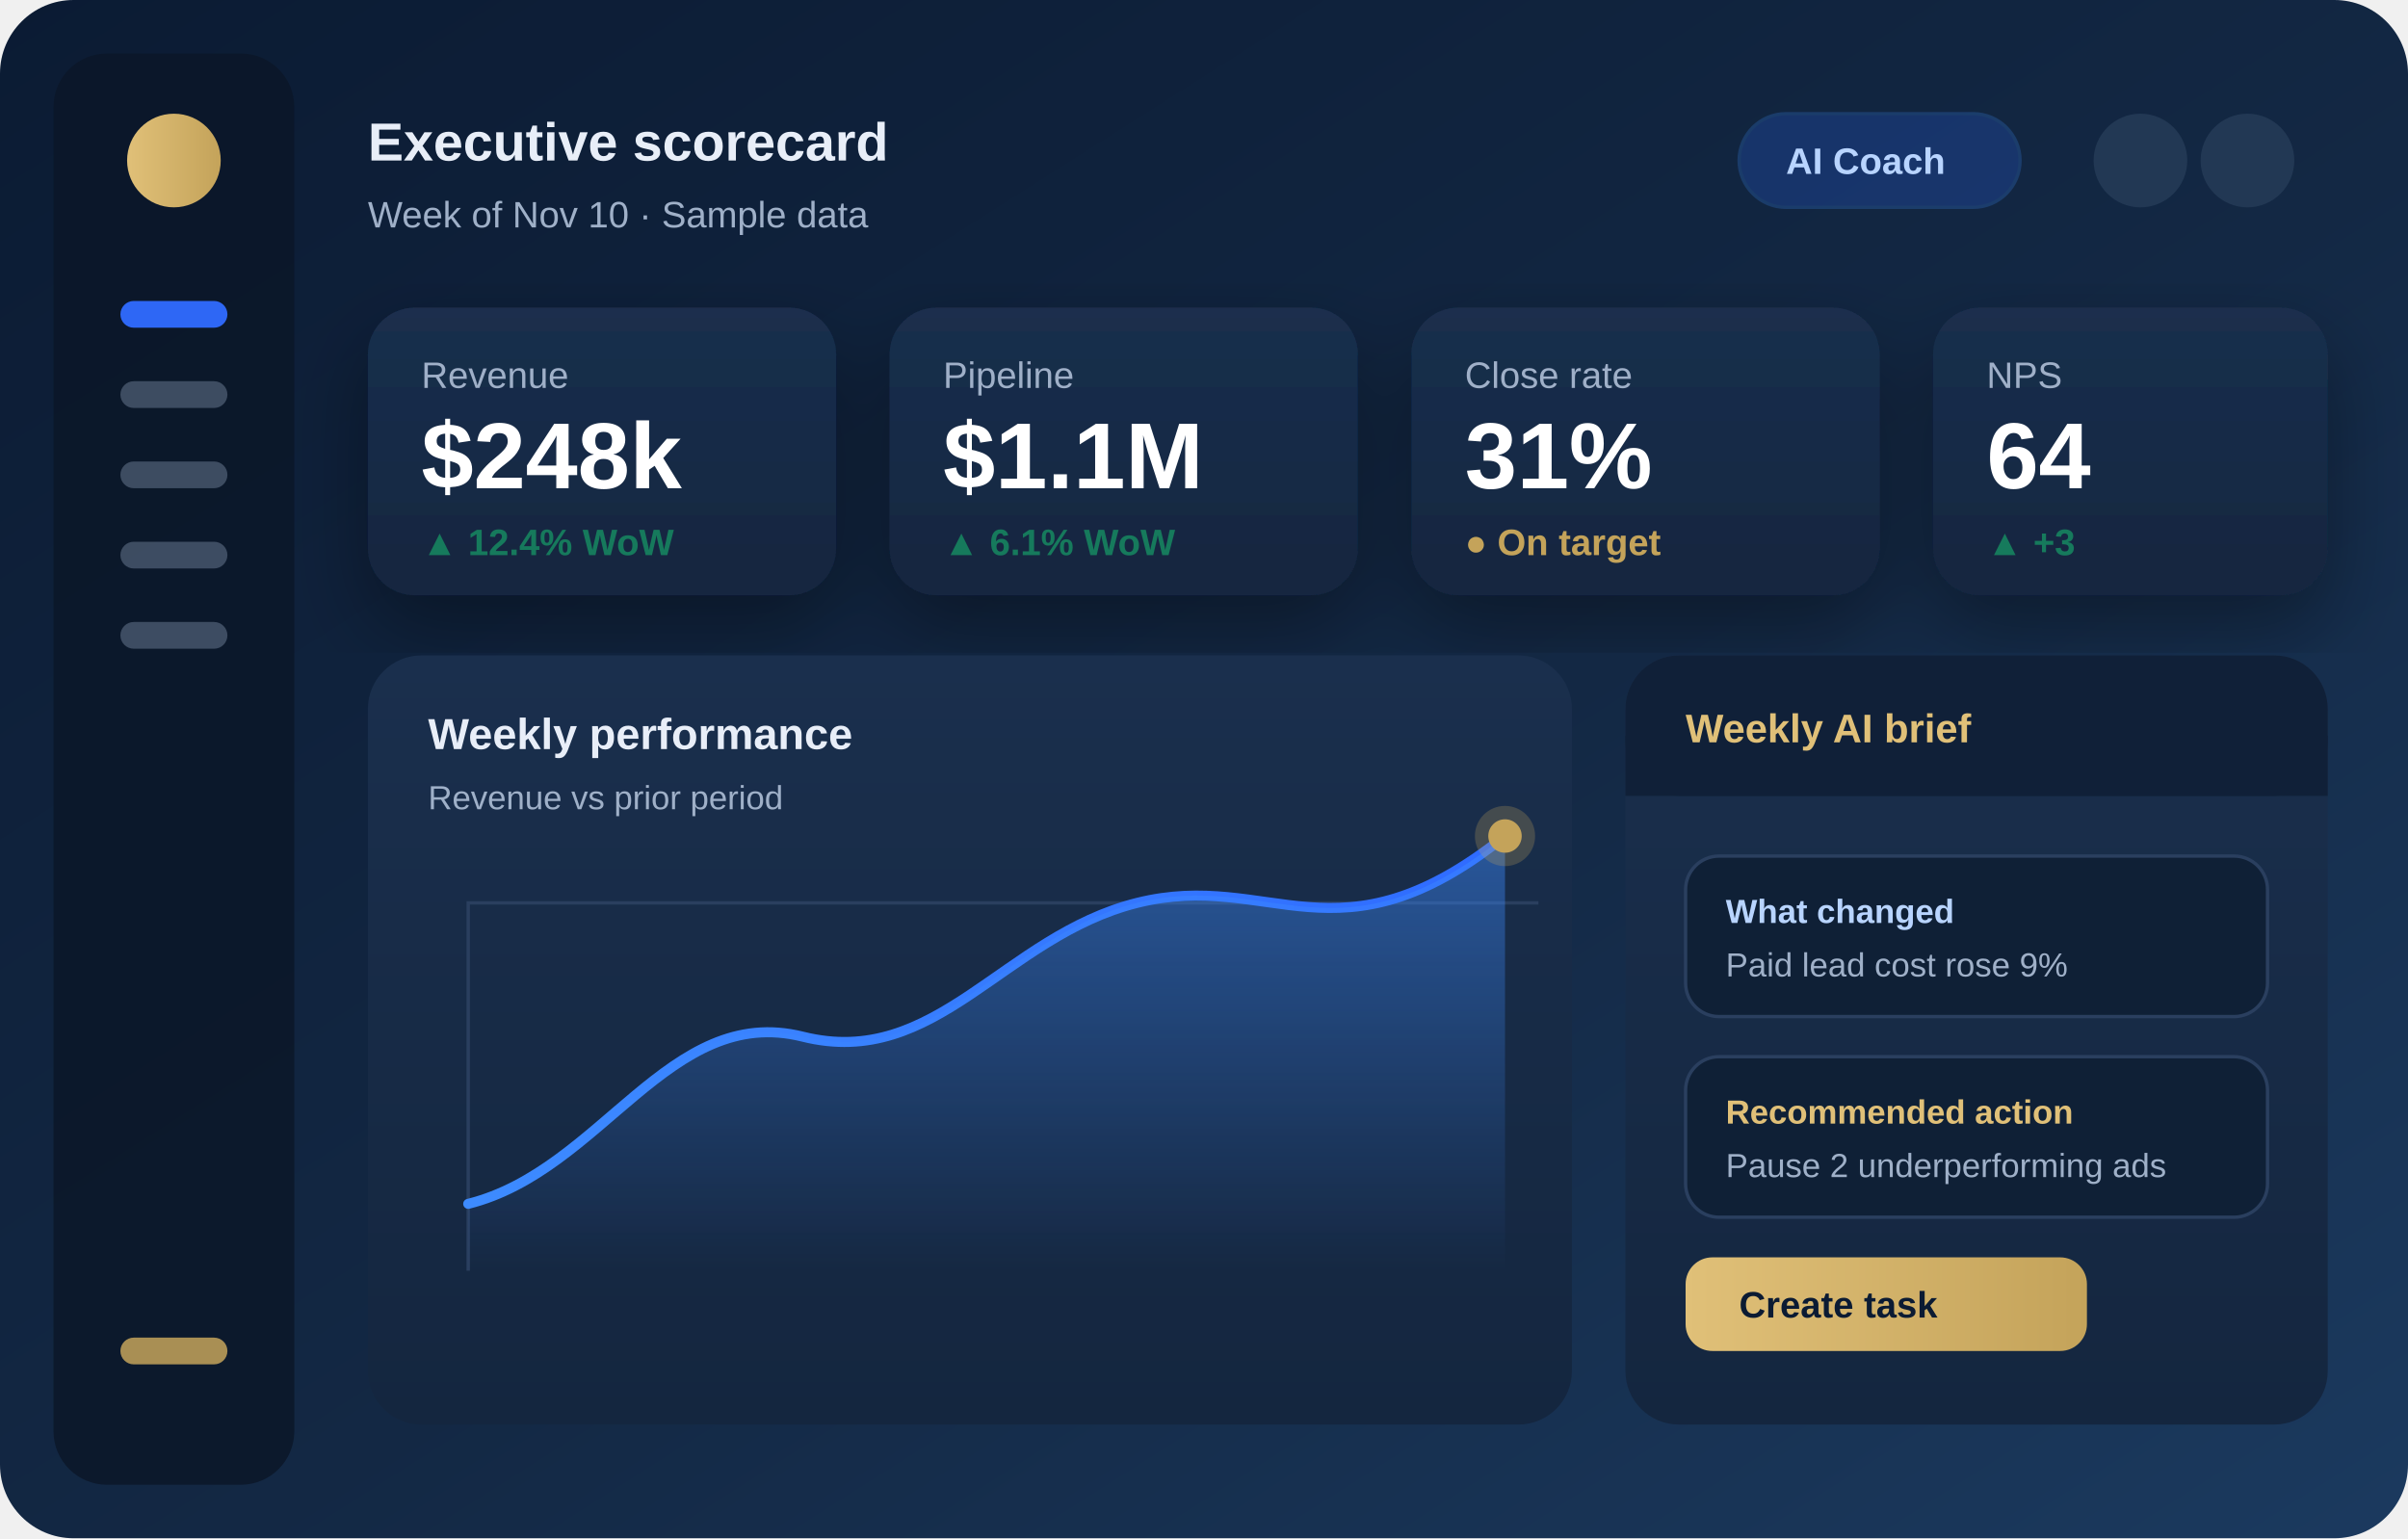
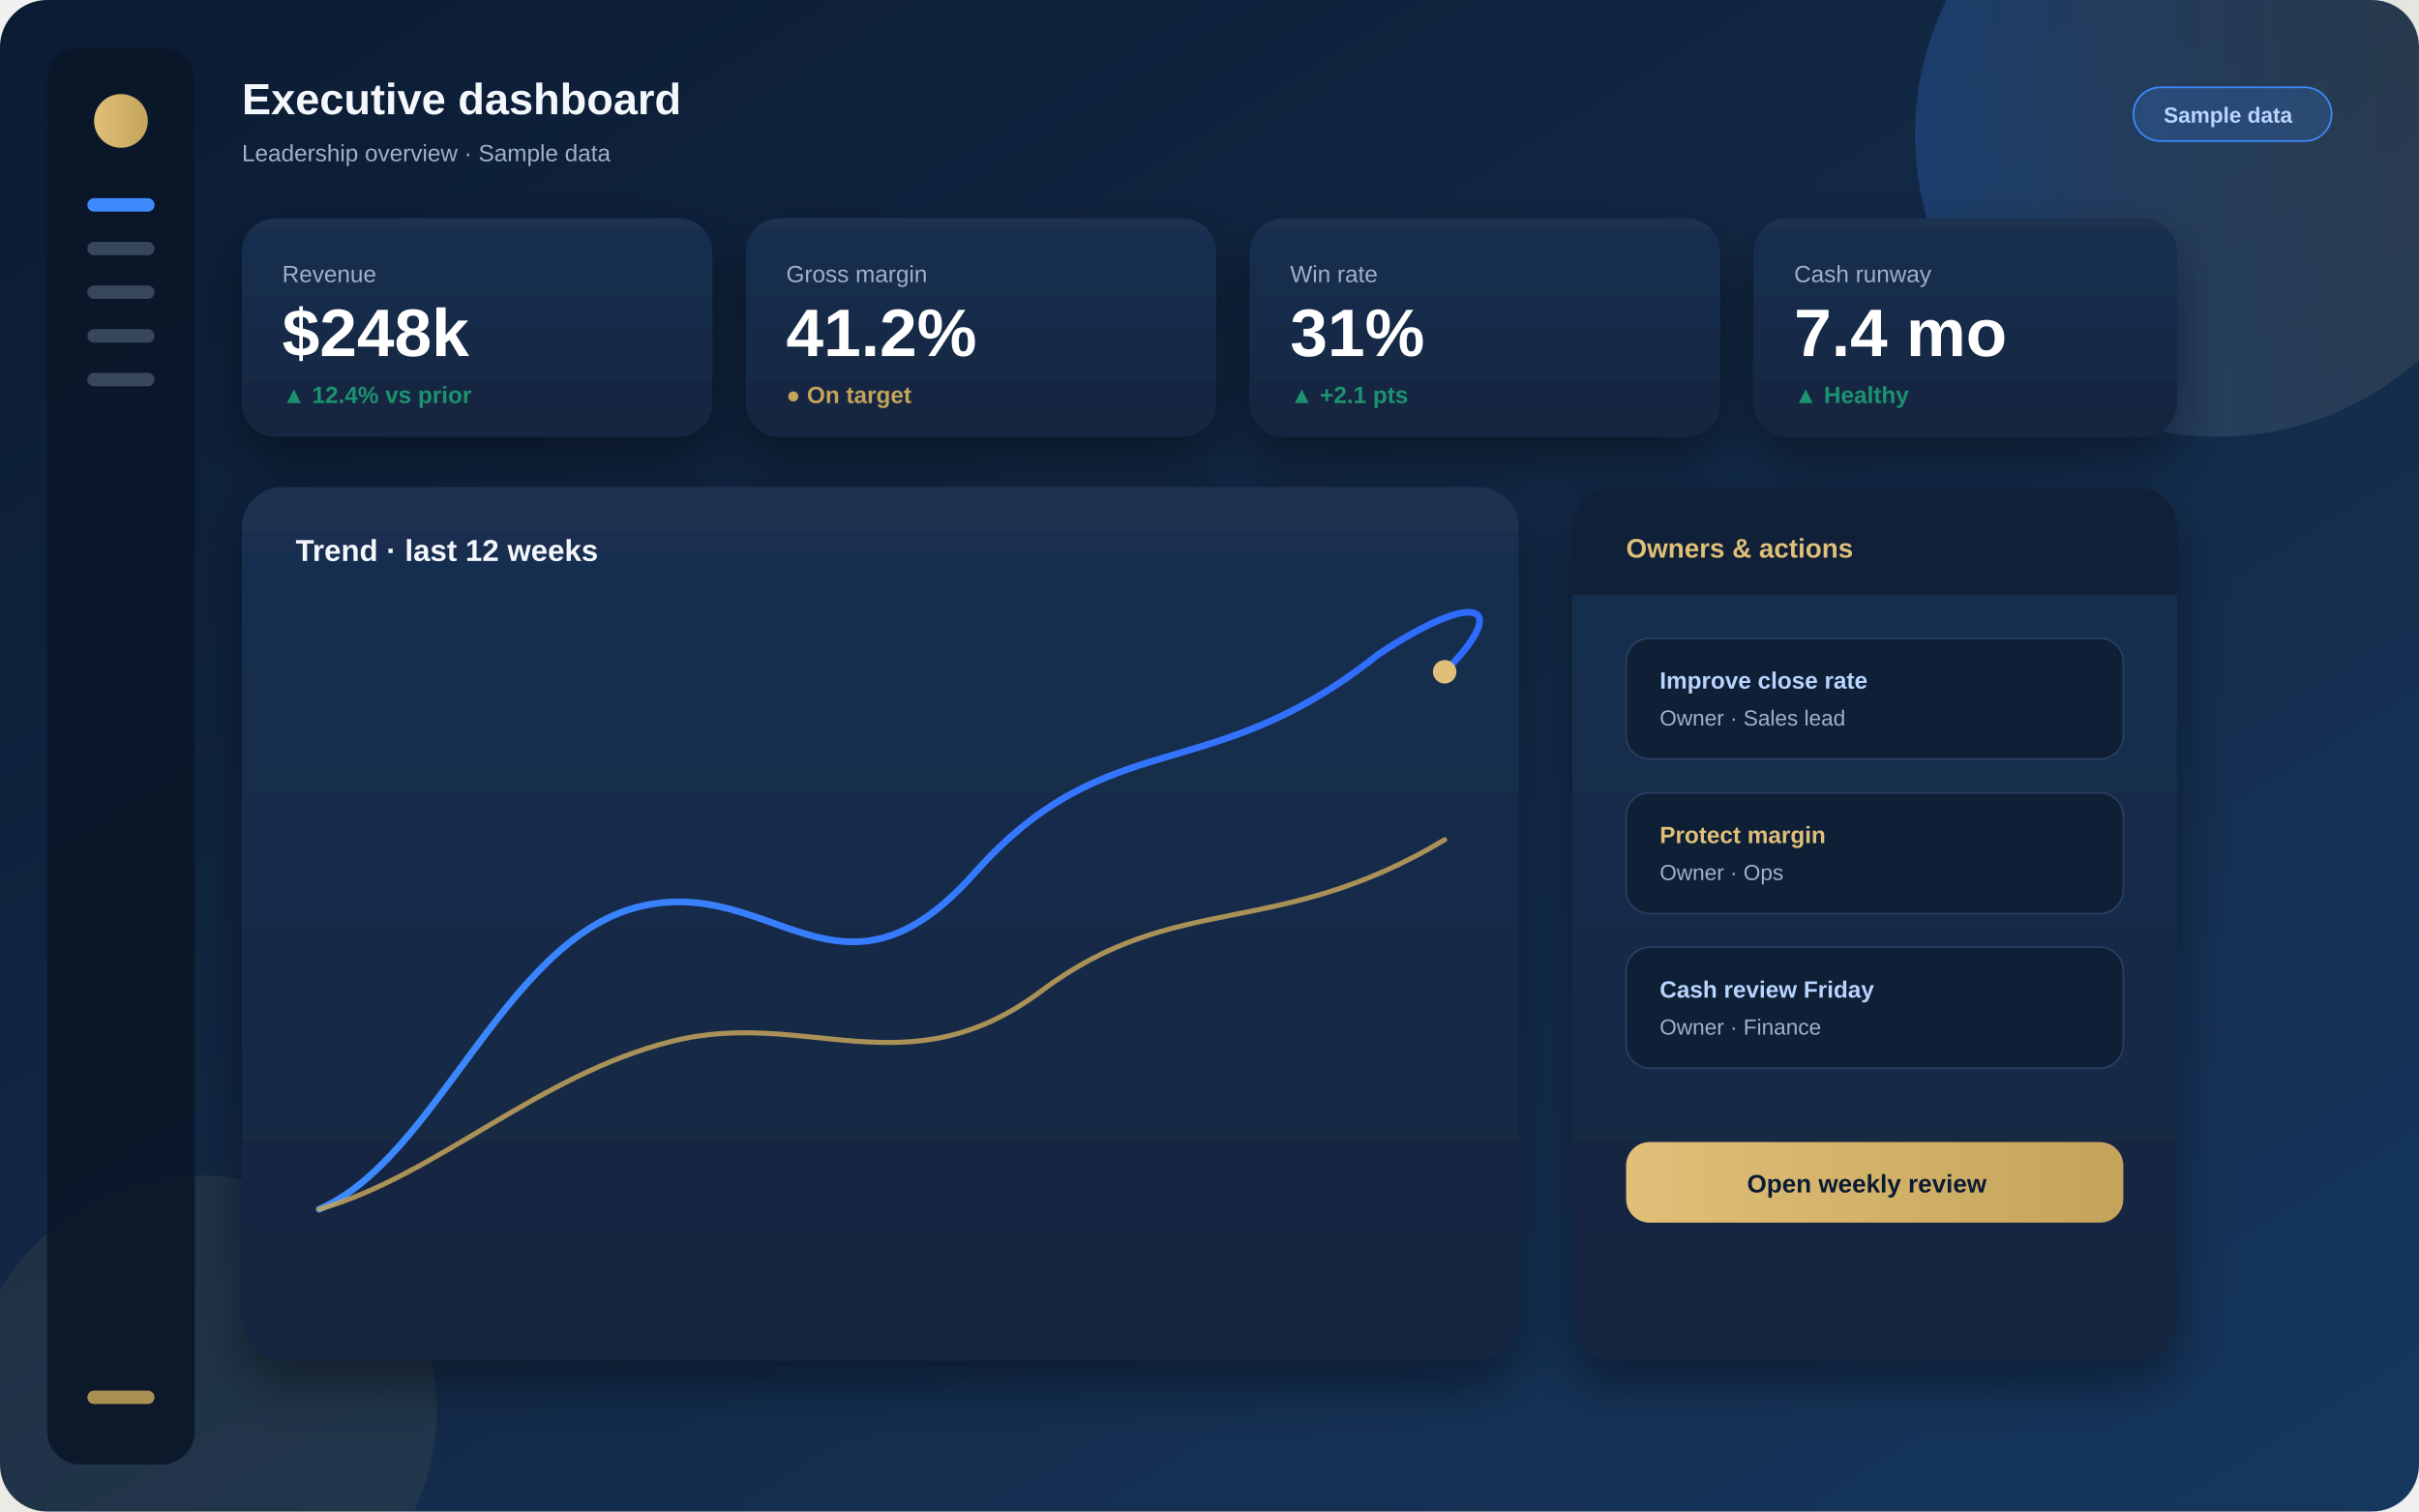
- <svg xmlns="http://www.w3.org/2000/svg" viewBox="0 0 720 460" role="img" aria-labelledby="dashTitle dashDesc">
+ <svg xmlns="http://www.w3.org/2000/svg" width="1440" height="900" viewBox="0 0 1440 900" role="img">
  <defs>
    <linearGradient id="bg" x1="0" y1="0" x2="1" y2="1">
      <stop offset="0%" stop-color="#0B1B33" />
-       <stop offset="55%" stop-color="#132844" />
-       <stop offset="100%" stop-color="#1B3A5F" />
+       <stop offset="45%" stop-color="#122844" />
+       <stop offset="100%" stop-color="#16375F" />
    </linearGradient>
    <linearGradient id="card" x1="0" y1="0" x2="0" y2="1">
-       <stop offset="0%" stop-color="#1A2F4D" />
-       <stop offset="100%" stop-color="#14263F" />
+       <stop offset="0%" stop-color="#1A3050" />
+       <stop offset="100%" stop-color="#13263F" />
    </linearGradient>
    <linearGradient id="blue" x1="0" y1="0" x2="1" y2="0">
      <stop offset="0%" stop-color="#3D8BFF" />
      <stop offset="100%" stop-color="#2F6BFF" />
    </linearGradient>
    <linearGradient id="gold" x1="0" y1="0" x2="1" y2="0">
      <stop offset="0%" stop-color="#E0C078" />
      <stop offset="100%" stop-color="#C4A35A" />
    </linearGradient>
-     <linearGradient id="chart" x1="0" y1="0" x2="0" y2="1">
-       <stop offset="0%" stop-color="#3D8BFF" stop-opacity="0.45" />
-       <stop offset="100%" stop-color="#3D8BFF" stop-opacity="0" />
+     <linearGradient id="mint" x1="0" y1="0" x2="1" y2="0">
+       <stop offset="0%" stop-color="#1D9270" />
+       <stop offset="100%" stop-color="#157A5C" />
    </linearGradient>
-     <filter id="soft" x="-20%" y="-20%" width="140%" height="140%">
-       <feDropShadow dx="0" dy="10" stdDeviation="12" flood-color="#000" flood-opacity="0.35" />
+     <linearGradient id="glow" x1="0" y1="0" x2="1" y2="0">
+       <stop offset="0%" stop-color="#3D8BFF" stop-opacity="0.22" />
+       <stop offset="100%" stop-color="#C4A35A" stop-opacity="0.12" />
+     </linearGradient>
+     <filter id="soft" x="-30%" y="-30%" width="160%" height="160%">
+       <feDropShadow dx="0" dy="14" stdDeviation="16" flood-color="#000" flood-opacity="0.4" />
    </filter>
  </defs>
-   <rect width="720" height="460" rx="22" fill="url(#bg)" />
-   <rect x="16" y="16" width="72" height="428" rx="16" fill="#0A1628" opacity="0.85" />
-   <circle cx="52" cy="48" r="14" fill="url(#gold)" />
-   <rect x="36" y="90" width="32" height="8" rx="4" fill="#2F6BFF" opacity="0.95" />
-   <rect x="36" y="114" width="32" height="8" rx="4" fill="#7A8BA3" opacity="0.45" />
-   <rect x="36" y="138" width="32" height="8" rx="4" fill="#7A8BA3" opacity="0.45" />
-   <rect x="36" y="162" width="32" height="8" rx="4" fill="#7A8BA3" opacity="0.45" />
-   <rect x="36" y="186" width="32" height="8" rx="4" fill="#7A8BA3" opacity="0.45" />
-   <rect x="36" y="400" width="32" height="8" rx="4" fill="#C4A35A" opacity="0.85" />
-   <text x="110" y="48" fill="#E8EEF8" font-family="Manrope, Arial, sans-serif" font-size="16" font-weight="700">Executive scorecard</text>
-   <text x="110" y="68" fill="#9FB0C8" font-family="Manrope, Arial, sans-serif" font-size="11">Week of Nov 10 · Sample data</text>
-   <rect x="520" y="34" width="84" height="28" rx="14" fill="#2F6BFF" opacity="0.22" stroke="#3D8BFF" stroke-width="1" />
-   <text x="534" y="52" fill="#B8D4FF" font-family="Manrope, Arial, sans-serif" font-size="11" font-weight="700">AI Coach</text>
-   <circle cx="640" cy="48" r="14" fill="#223854" />
-   <circle cx="672" cy="48" r="14" fill="#223854" />
+   <rect width="1440" height="900" rx="28" fill="url(#bg)" />
+   <circle cx="1320" cy="80" r="180" fill="url(#glow)" />
+   <circle cx="120" cy="840" r="140" fill="#C4A35A" opacity="0.08" />
+   <rect x="28" y="28" width="88" height="844" rx="20" fill="#0A1628" opacity="0.9" />
+   <circle cx="72" cy="72" r="16" fill="url(#gold)" />
+   <rect x="52" y="118" width="40" height="8" rx="4" fill="#3D8BFF" />
+   <rect x="52" y="144" width="40" height="8" rx="4" fill="#7A8BA3" opacity="0.4" />
+   <rect x="52" y="170" width="40" height="8" rx="4" fill="#7A8BA3" opacity="0.4" />
+   <rect x="52" y="196" width="40" height="8" rx="4" fill="#7A8BA3" opacity="0.4" />
+   <rect x="52" y="222" width="40" height="8" rx="4" fill="#7A8BA3" opacity="0.4" />
+   <rect x="52" y="828" width="40" height="8" rx="4" fill="#C4A35A" opacity="0.85" />
+   <text x="144" y="68" fill="#F4F7FC" font-family="Manrope, Arial, sans-serif" font-size="26" font-weight="800">Executive dashboard</text>
+   <text x="144" y="96" fill="#9FB0C8" font-family="Manrope, Arial, sans-serif" font-size="14">Leadership overview · Sample data</text>
+   <rect x="1270" y="52" width="118" height="32" rx="16" fill="rgba(61,139,255,0.18)" stroke="#3D8BFF" stroke-width="1" />
+   <text x="1288" y="73" fill="#B8D4FF" font-family="Manrope, Arial, sans-serif" font-size="13" font-weight="700">Sample data</text>
  <g filter="url(#soft)">
-     <rect x="110" y="92" width="140" height="86" rx="14" fill="url(#card)" />
-     <text x="126" y="116" fill="#9FB0C8" font-family="Manrope, Arial, sans-serif" font-size="11">Revenue</text>
-     <text x="126" y="146" fill="#FFFFFF" font-family="Manrope, Arial, sans-serif" font-size="28" font-weight="700">$248k</text>
-     <text x="126" y="166" fill="#157A5C" font-family="Manrope, Arial, sans-serif" font-size="11" font-weight="700">▲ 12.4% WoW</text>
-     <rect x="266" y="92" width="140" height="86" rx="14" fill="url(#card)" />
-     <text x="282" y="116" fill="#9FB0C8" font-family="Manrope, Arial, sans-serif" font-size="11">Pipeline</text>
-     <text x="282" y="146" fill="#FFFFFF" font-family="Manrope, Arial, sans-serif" font-size="28" font-weight="700">$1.1M</text>
-     <text x="282" y="166" fill="#157A5C" font-family="Manrope, Arial, sans-serif" font-size="11" font-weight="700">▲ 6.1% WoW</text>
-     <rect x="422" y="92" width="140" height="86" rx="14" fill="url(#card)" />
-     <text x="438" y="116" fill="#9FB0C8" font-family="Manrope, Arial, sans-serif" font-size="11">Close rate</text>
-     <text x="438" y="146" fill="#FFFFFF" font-family="Manrope, Arial, sans-serif" font-size="28" font-weight="700">31%</text>
-     <text x="438" y="166" fill="#C4A35A" font-family="Manrope, Arial, sans-serif" font-size="11" font-weight="700">● On target</text>
-     <rect x="578" y="92" width="118" height="86" rx="14" fill="url(#card)" />
-     <text x="594" y="116" fill="#9FB0C8" font-family="Manrope, Arial, sans-serif" font-size="11">NPS</text>
-     <text x="594" y="146" fill="#FFFFFF" font-family="Manrope, Arial, sans-serif" font-size="28" font-weight="700">64</text>
-     <text x="594" y="166" fill="#157A5C" font-family="Manrope, Arial, sans-serif" font-size="11" font-weight="700">▲ +3</text>
+     <rect x="144" y="130" width="280" height="130" rx="20" fill="url(#card)" />
+     <text x="168" y="168" fill="#9FB0C8" font-size="14" font-family="Manrope, Arial, sans-serif">Revenue</text>
+     <text x="168" y="212" fill="#fff" font-size="40" font-weight="800" font-family="Manrope, Arial, sans-serif">$248k</text>
+     <text x="168" y="240" fill="#1D9270" font-size="14" font-weight="700" font-family="Manrope, Arial, sans-serif">▲ 12.4% vs prior</text>
+     <rect x="444" y="130" width="280" height="130" rx="20" fill="url(#card)" />
+     <text x="468" y="168" fill="#9FB0C8" font-size="14" font-family="Manrope, Arial, sans-serif">Gross margin</text>
+     <text x="468" y="212" fill="#fff" font-size="40" font-weight="800" font-family="Manrope, Arial, sans-serif">41.2%</text>
+     <text x="468" y="240" fill="#C4A35A" font-size="14" font-weight="700" font-family="Manrope, Arial, sans-serif">● On target</text>
+     <rect x="744" y="130" width="280" height="130" rx="20" fill="url(#card)" />
+     <text x="768" y="168" fill="#9FB0C8" font-size="14" font-family="Manrope, Arial, sans-serif">Win rate</text>
+     <text x="768" y="212" fill="#fff" font-size="40" font-weight="800" font-family="Manrope, Arial, sans-serif">31%</text>
+     <text x="768" y="240" fill="#1D9270" font-size="14" font-weight="700" font-family="Manrope, Arial, sans-serif">▲ +2.1 pts</text>
+     <rect x="1044" y="130" width="252" height="130" rx="20" fill="url(#card)" />
+     <text x="1068" y="168" fill="#9FB0C8" font-size="14" font-family="Manrope, Arial, sans-serif">Cash runway</text>
+     <text x="1068" y="212" fill="#fff" font-size="40" font-weight="800" font-family="Manrope, Arial, sans-serif">7.4 mo</text>
+     <text x="1068" y="240" fill="#1D9270" font-size="14" font-weight="700" font-family="Manrope, Arial, sans-serif">▲ Healthy</text>
  </g>
-   <rect x="110" y="196" width="360" height="230" rx="16" fill="url(#card)" />
-   <text x="128" y="224" fill="#E8EEF8" font-family="Manrope, Arial, sans-serif" font-size="13" font-weight="700">Weekly performance</text>
-   <text x="128" y="242" fill="#9FB0C8" font-family="Manrope, Arial, sans-serif" font-size="10">Revenue vs prior period</text>
-   <path d="M140 380 L140 270 L460 270" fill="none" stroke="#2A3F5F" stroke-width="1" />
-   <path d="M140 360 C180 350, 200 300, 240 310 C280 320, 300 280, 340 270 C380 260, 400 290, 450 250" fill="none" stroke="url(#blue)" stroke-width="3" stroke-linecap="round" />
-   <path d="M140 360 C180 350, 200 300, 240 310 C280 320, 300 280, 340 270 C380 260, 400 290, 450 250 L450 380 L140 380 Z" fill="url(#chart)" />
-   <circle cx="450" cy="250" r="5" fill="#C4A35A" />
-   <circle cx="450" cy="250" r="9" fill="#C4A35A" opacity="0.25" />
-   <rect x="486" y="196" width="210" height="230" rx="16" fill="url(#card)" />
-   <rect x="486" y="196" width="210" height="42" rx="16" fill="#102038" />
-   <rect x="486" y="220" width="210" height="18" fill="#102038" />
-   <text x="504" y="222" fill="#E0C078" font-family="Manrope, Arial, sans-serif" font-size="12" font-weight="700">Weekly AI brief</text>
-   <rect x="504" y="256" width="174" height="48" rx="10" fill="#0F2036" stroke="#2A3F5F" />
-   <text x="516" y="276" fill="#B8D4FF" font-family="Manrope, Arial, sans-serif" font-size="10" font-weight="700">What changed</text>
-   <text x="516" y="292" fill="#9FB0C8" font-family="Manrope, Arial, sans-serif" font-size="10">Paid lead cost rose 9%</text>
-   <rect x="504" y="316" width="174" height="48" rx="10" fill="#0F2036" stroke="#2A3F5F" />
-   <text x="516" y="336" fill="#E0C078" font-family="Manrope, Arial, sans-serif" font-size="10" font-weight="700">Recommended action</text>
-   <text x="516" y="352" fill="#9FB0C8" font-family="Manrope, Arial, sans-serif" font-size="10">Pause 2 underperforming ads</text>
-   <rect x="504" y="376" width="120" height="28" rx="8" fill="url(#gold)" />
-   <text x="520" y="394" fill="#0B1B33" font-family="Manrope, Arial, sans-serif" font-size="11" font-weight="800">Create task</text>
+   <rect x="144" y="290" width="760" height="520" rx="24" fill="url(#card)" filter="url(#soft)" />
+   <text x="176" y="334" fill="#F4F7FC" font-size="18" font-weight="700" font-family="Manrope, Arial, sans-serif">Trend · last 12 weeks</text>
+   <path d="M190 720 C260 690, 300 560, 380 540 C460 520, 500 610, 580 520 C660 430, 720 470, 820 390 C880 350, 900 360, 860 400" fill="none" stroke="url(#blue)" stroke-width="4" stroke-linecap="round" />
+   <path d="M190 720 C260 700, 320 640, 400 620 C480 600, 540 650, 620 590 C700 530, 760 560, 860 500" fill="none" stroke="#C4A35A" stroke-width="3" stroke-linecap="round" opacity="0.85" />
+   <circle cx="860" cy="400" r="7" fill="#E0C078" />
+   <rect x="936" y="290" width="360" height="520" rx="24" fill="url(#card)" filter="url(#soft)" />
+   <rect x="936" y="290" width="360" height="64" rx="24" fill="#102038" />
+   <rect x="936" y="330" width="360" height="24" fill="#102038" />
+   <text x="968" y="332" fill="#E0C078" font-size="16" font-weight="700" font-family="Manrope, Arial, sans-serif">Owners &amp; actions</text>
+   <rect x="968" y="380" width="296" height="72" rx="14" fill="#0F2036" stroke="#2A3F5F" />
+   <text x="988" y="410" fill="#B8D4FF" font-size="14" font-weight="700" font-family="Manrope, Arial, sans-serif">Improve close rate</text>
+   <text x="988" y="432" fill="#9FB0C8" font-size="13" font-family="Manrope, Arial, sans-serif">Owner · Sales lead</text>
+   <rect x="968" y="472" width="296" height="72" rx="14" fill="#0F2036" stroke="#2A3F5F" />
+   <text x="988" y="502" fill="#E0C078" font-size="14" font-weight="700" font-family="Manrope, Arial, sans-serif">Protect margin</text>
+   <text x="988" y="524" fill="#9FB0C8" font-size="13" font-family="Manrope, Arial, sans-serif">Owner · Ops</text>
+   <rect x="968" y="564" width="296" height="72" rx="14" fill="#0F2036" stroke="#2A3F5F" />
+   <text x="988" y="594" fill="#B8D4FF" font-size="14" font-weight="700" font-family="Manrope, Arial, sans-serif">Cash review Friday</text>
+   <text x="988" y="616" fill="#9FB0C8" font-size="13" font-family="Manrope, Arial, sans-serif">Owner · Finance</text>
+   <rect x="968" y="680" width="296" height="48" rx="14" fill="url(#gold)" />
+   <text x="1040" y="710" fill="#0B1B33" font-size="15" font-weight="800" font-family="Manrope, Arial, sans-serif">Open weekly review</text>
</svg>
